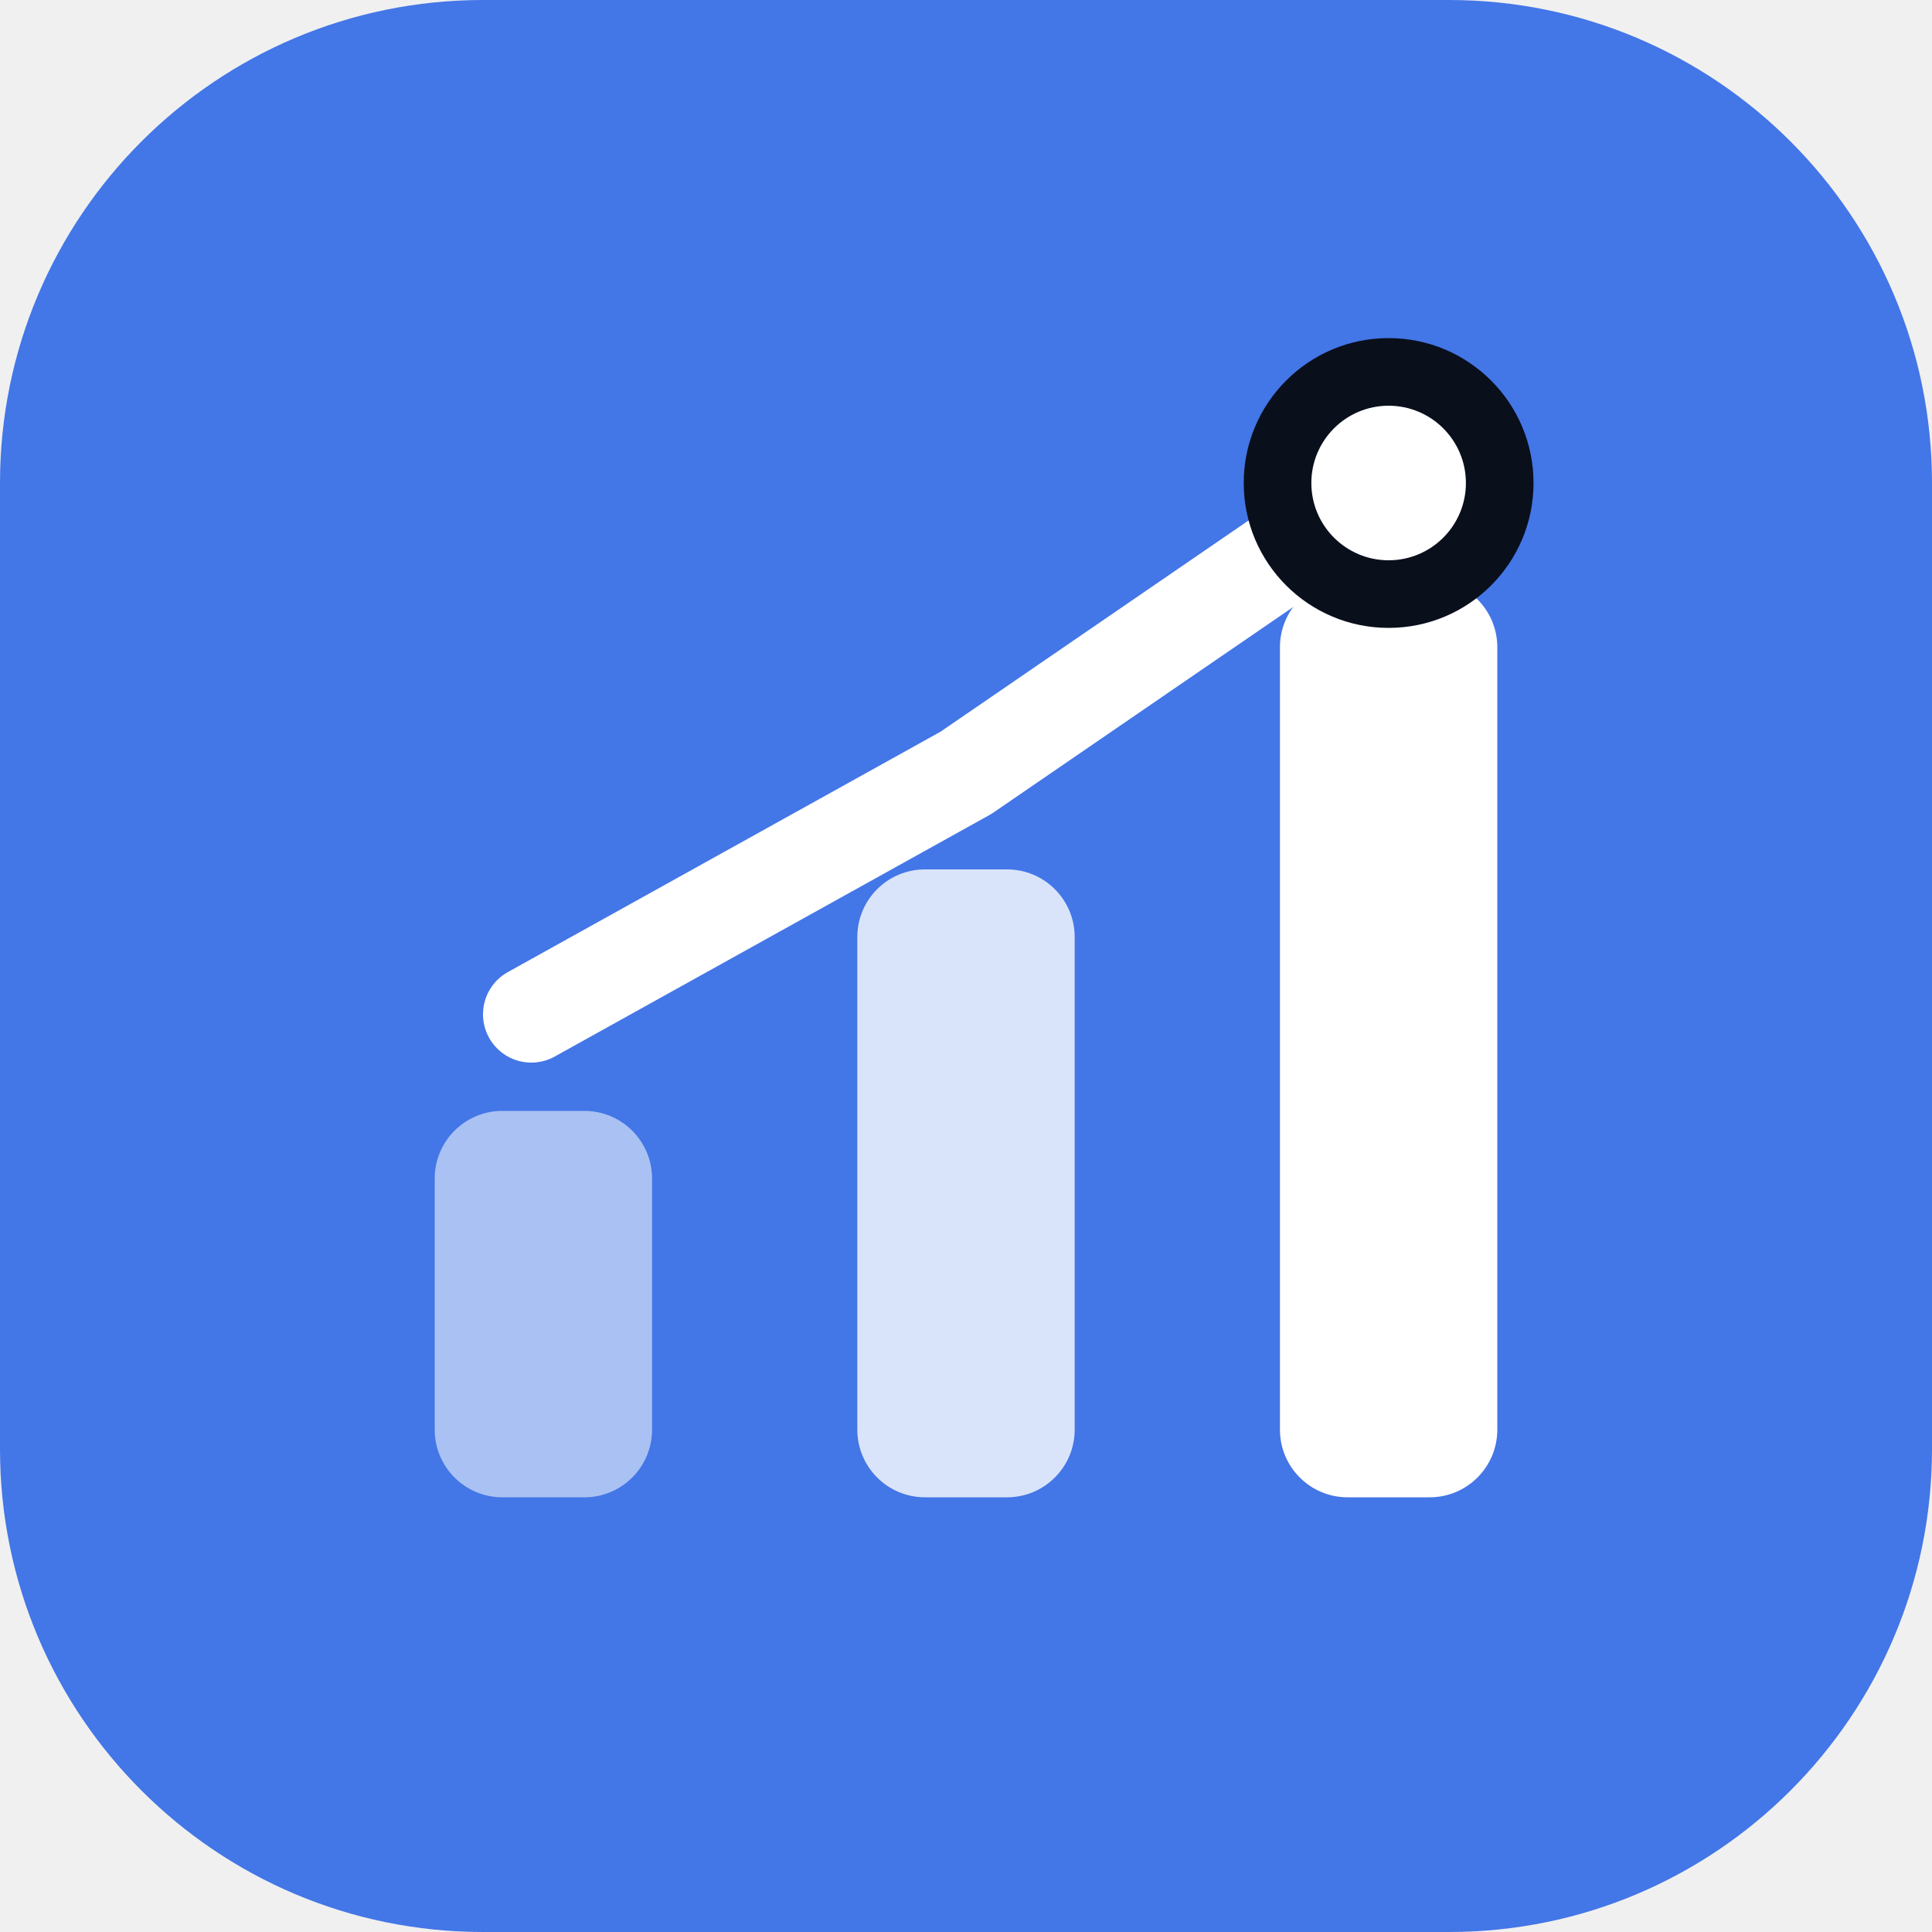
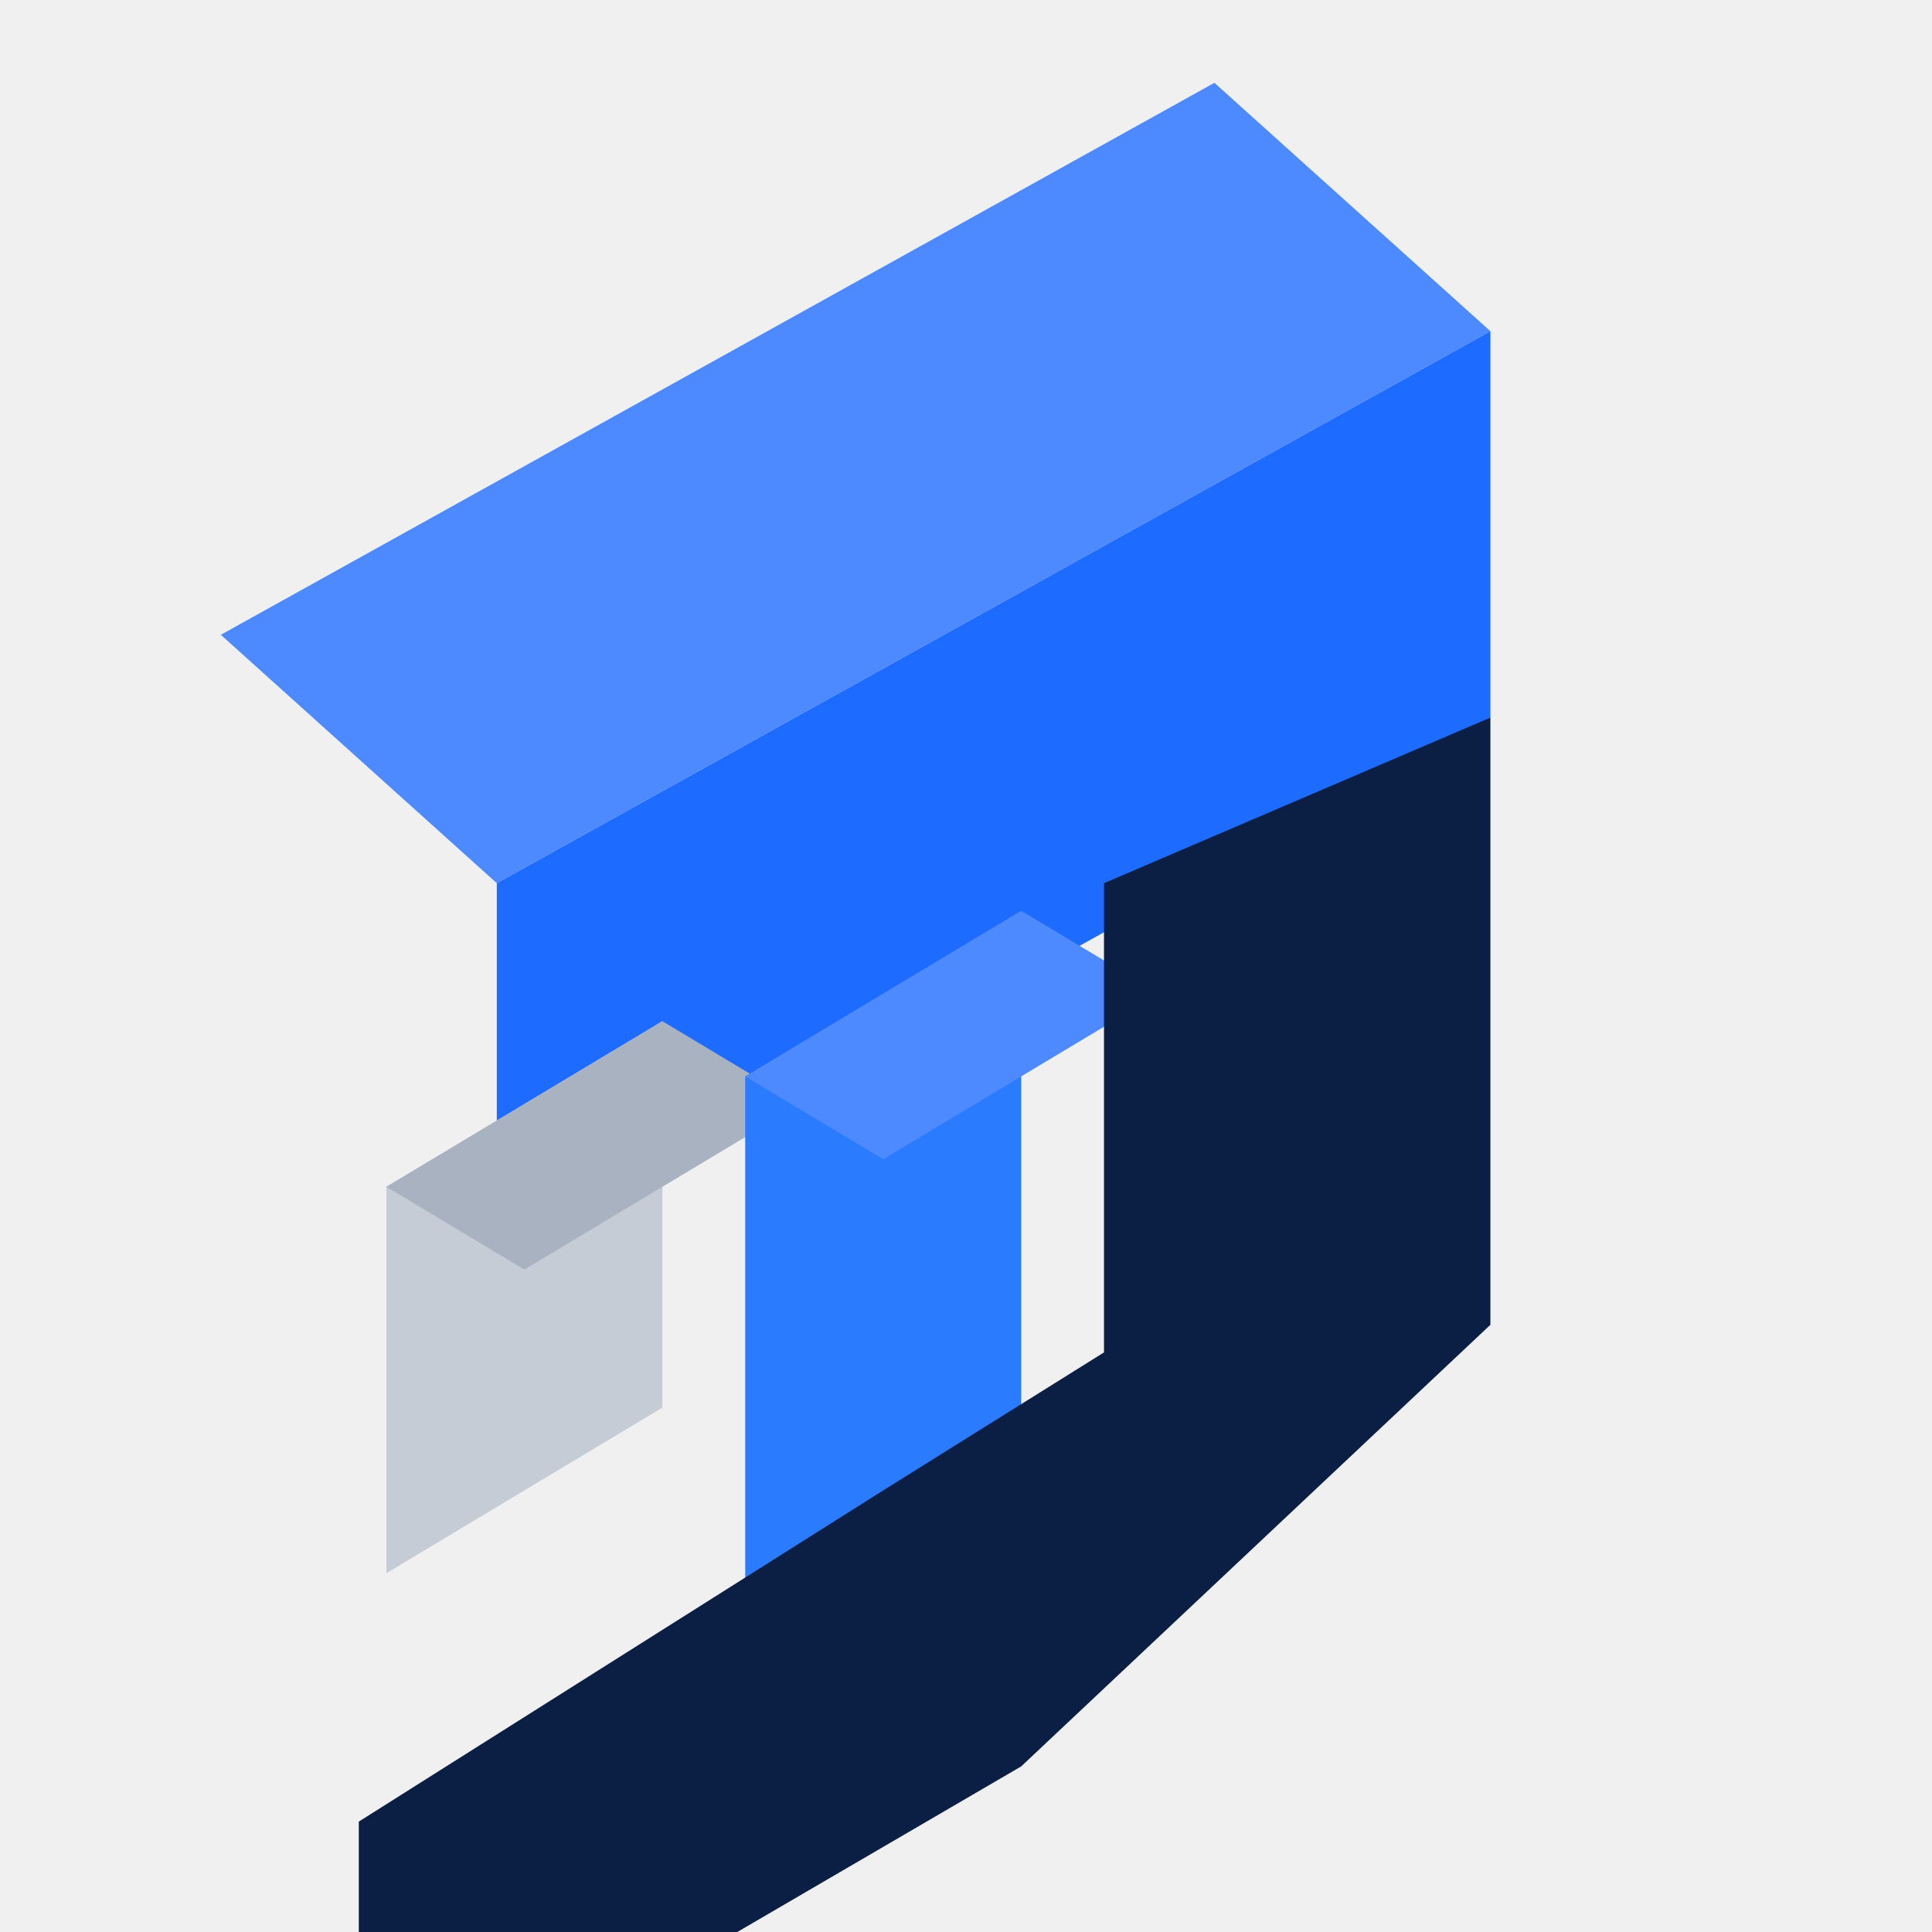
- <svg xmlns="http://www.w3.org/2000/svg" width="40" height="40" viewBox="0 0 40 40" role="img" aria-label="Solesbee Analytics">
-   <defs>
-     <linearGradient id="g" x1="0" y1="40" x2="40" y2="0">
-       <stop offset="0%" stop-color="#2C61D6" />
-       <stop offset="100%" stop-color="#5A8BF7" />
-     </linearGradient>
-   </defs>
-   <rect x="0" y="0" width="40" height="40" rx="10" fill="url(#g)" />
-   <rect x="9" y="23" width="4.5" height="8" rx="1.4" fill="#FFFFFF" fill-opacity="0.55" />
-   <rect x="17.75" y="18" width="4.5" height="13" rx="1.4" fill="#FFFFFF" fill-opacity="0.8" />
-   <rect x="26.5" y="12" width="4.5" height="19" rx="1.4" fill="#FFFFFF" />
-   <path d="M11 21 L20 16 L28.75 10" fill="none" stroke="#FFFFFF" stroke-width="2" stroke-linecap="round" stroke-linejoin="round" />
-   <circle cx="28.75" cy="10" r="3" fill="#0A0F1C" />
-   <circle cx="28.75" cy="10" r="1.6" fill="#FFFFFF" />
+ <svg xmlns="http://www.w3.org/2000/svg" width="40" height="40" viewBox="0 0 120 140" role="img" aria-label="Solesbee Analytics">
+   <path d="M6 46 L78 6 L98 24 L26 64 Z" fill="#4D8AFF" />
+   <path d="M26 64 L98 24 L98 52 L26 92 Z" fill="#1E6BFF" />
+   <path d="M18 86 L38 74 L38 102 L18 114 Z" fill="#C5CCD6" />
+   <path d="M18 86 L38 74 L48 80 L28 92 Z" fill="#A8B2C1" />
+   <path d="M44 78 L64 66 L64 108 L44 120 Z" fill="#2B7BFF" />
+   <path d="M44 78 L64 66 L74 72 L54 84 Z" fill="#4D8AFF" />
+   <path d="M70 64 L98 52 L98 96 L64 128 L16 156 L16 132 L54 108 L70 98 Z" fill="#0B1F44" />
</svg>
